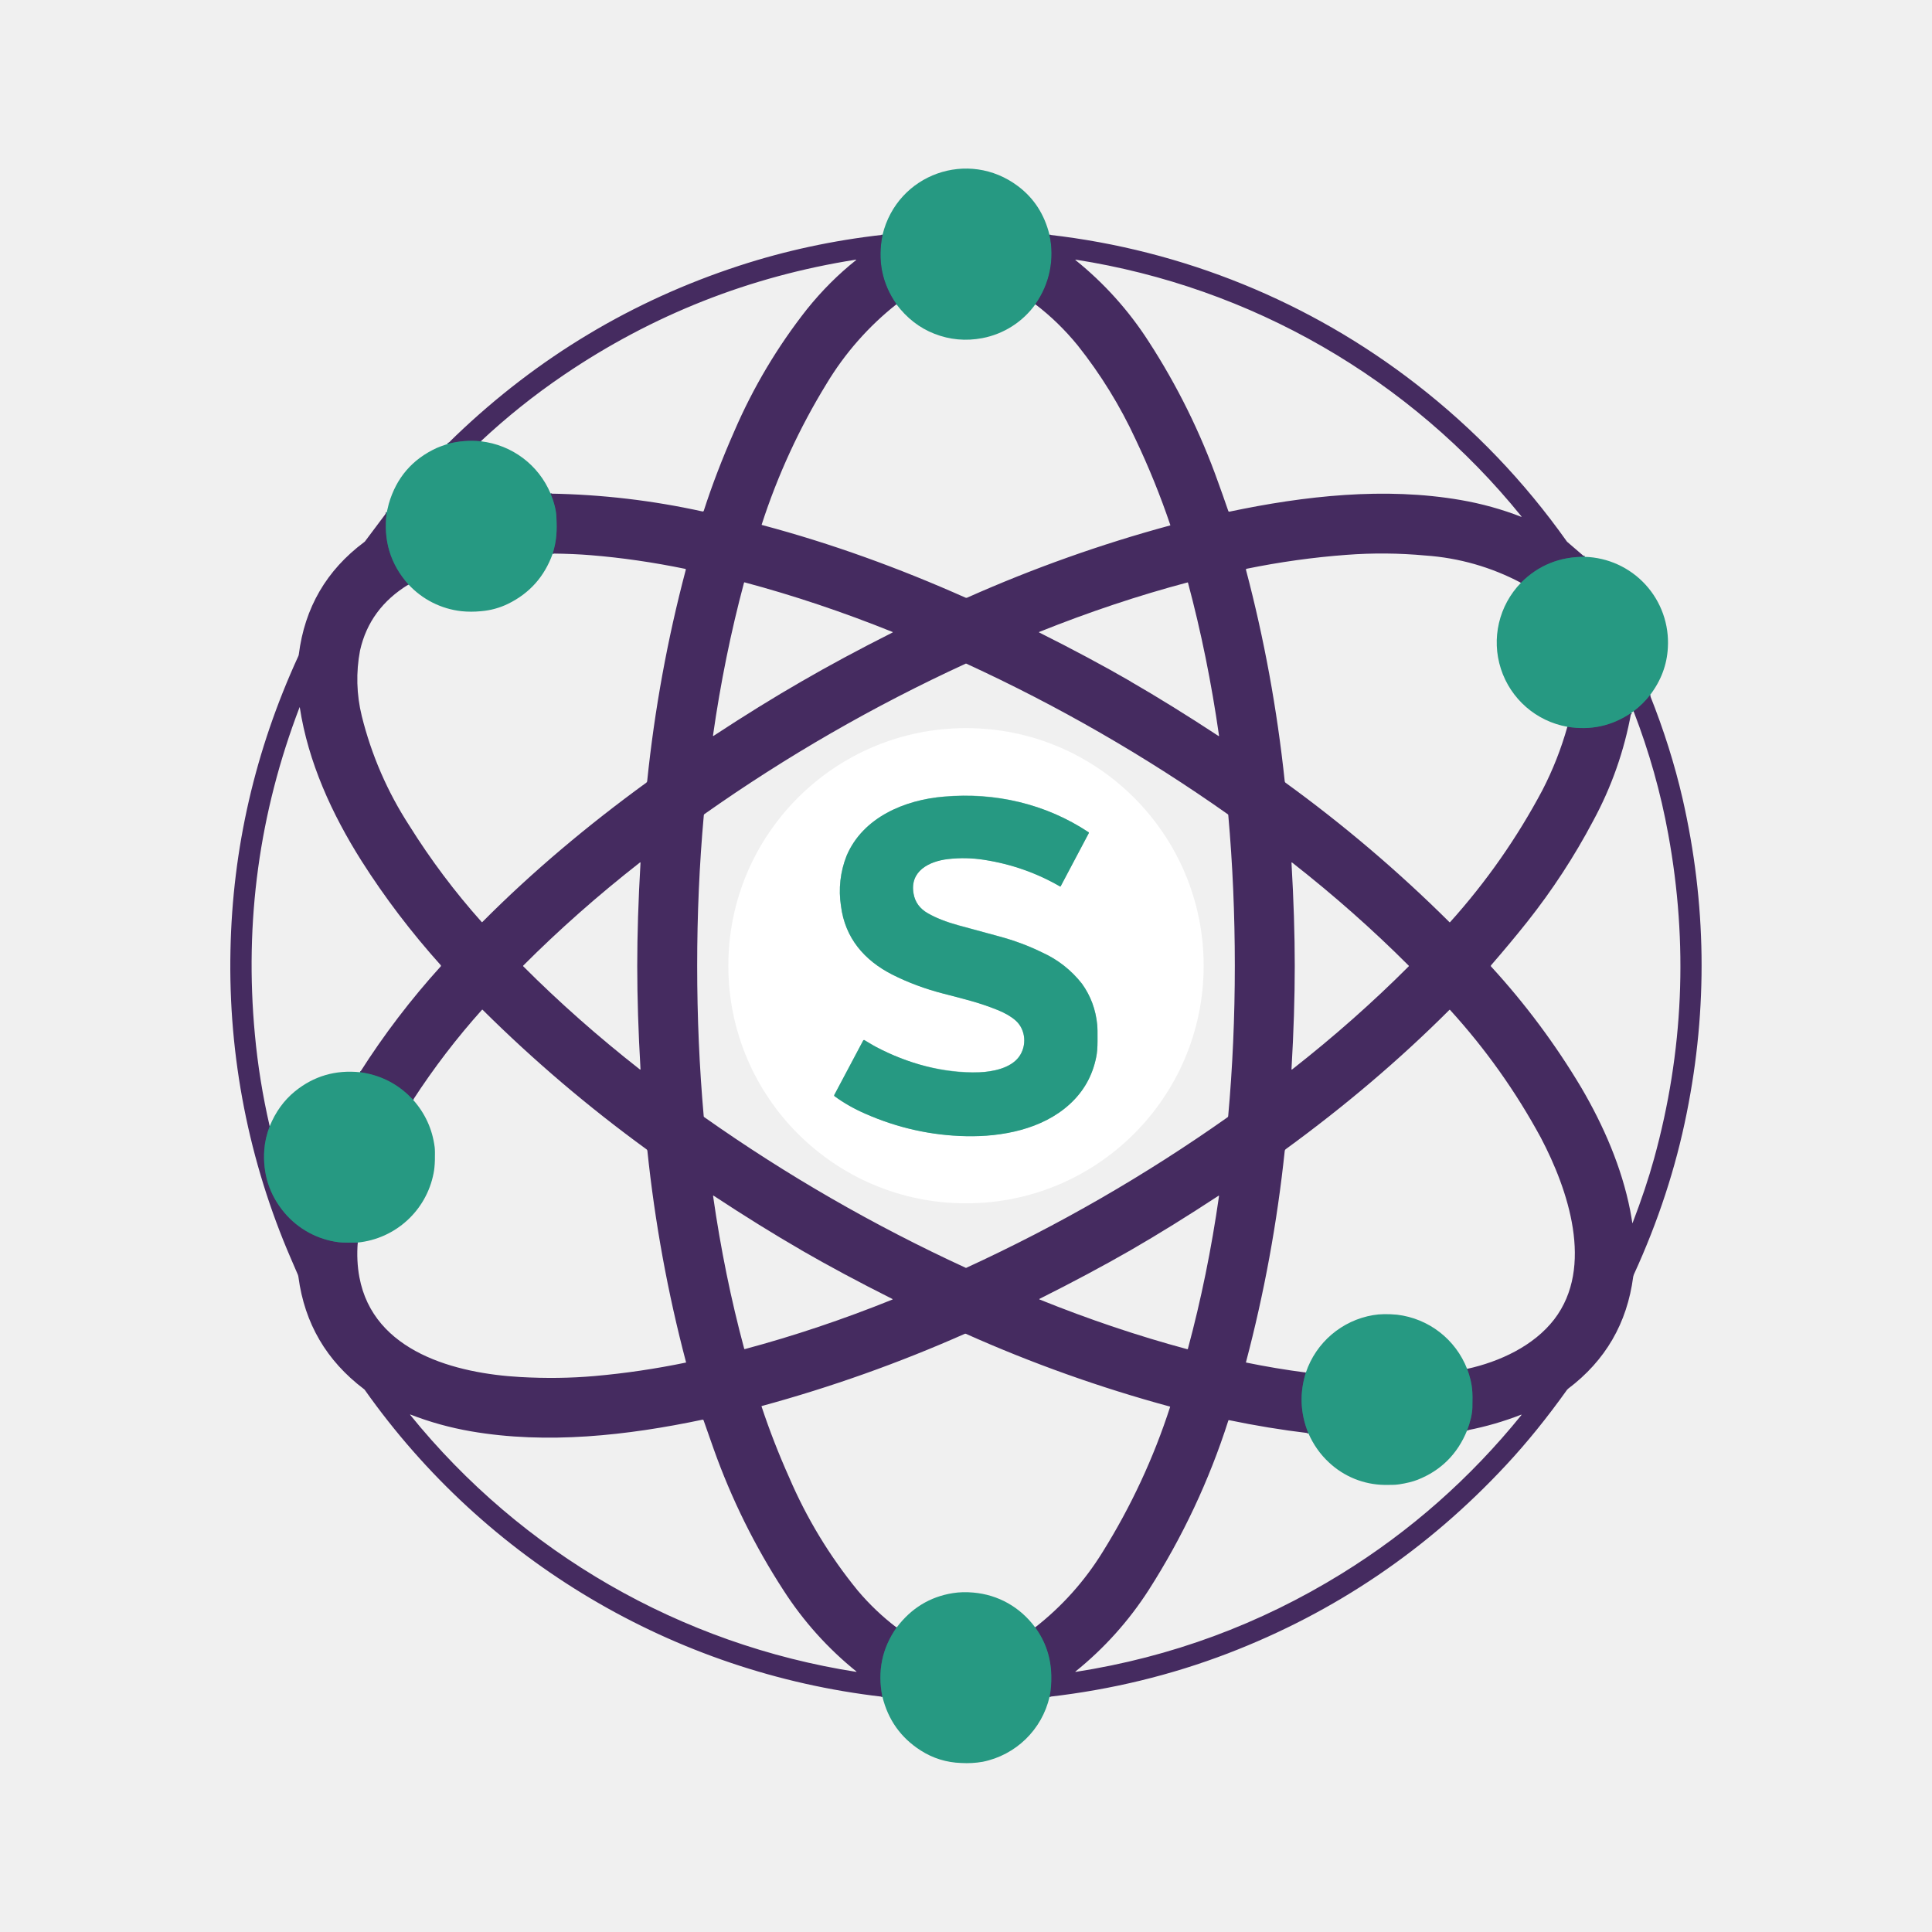
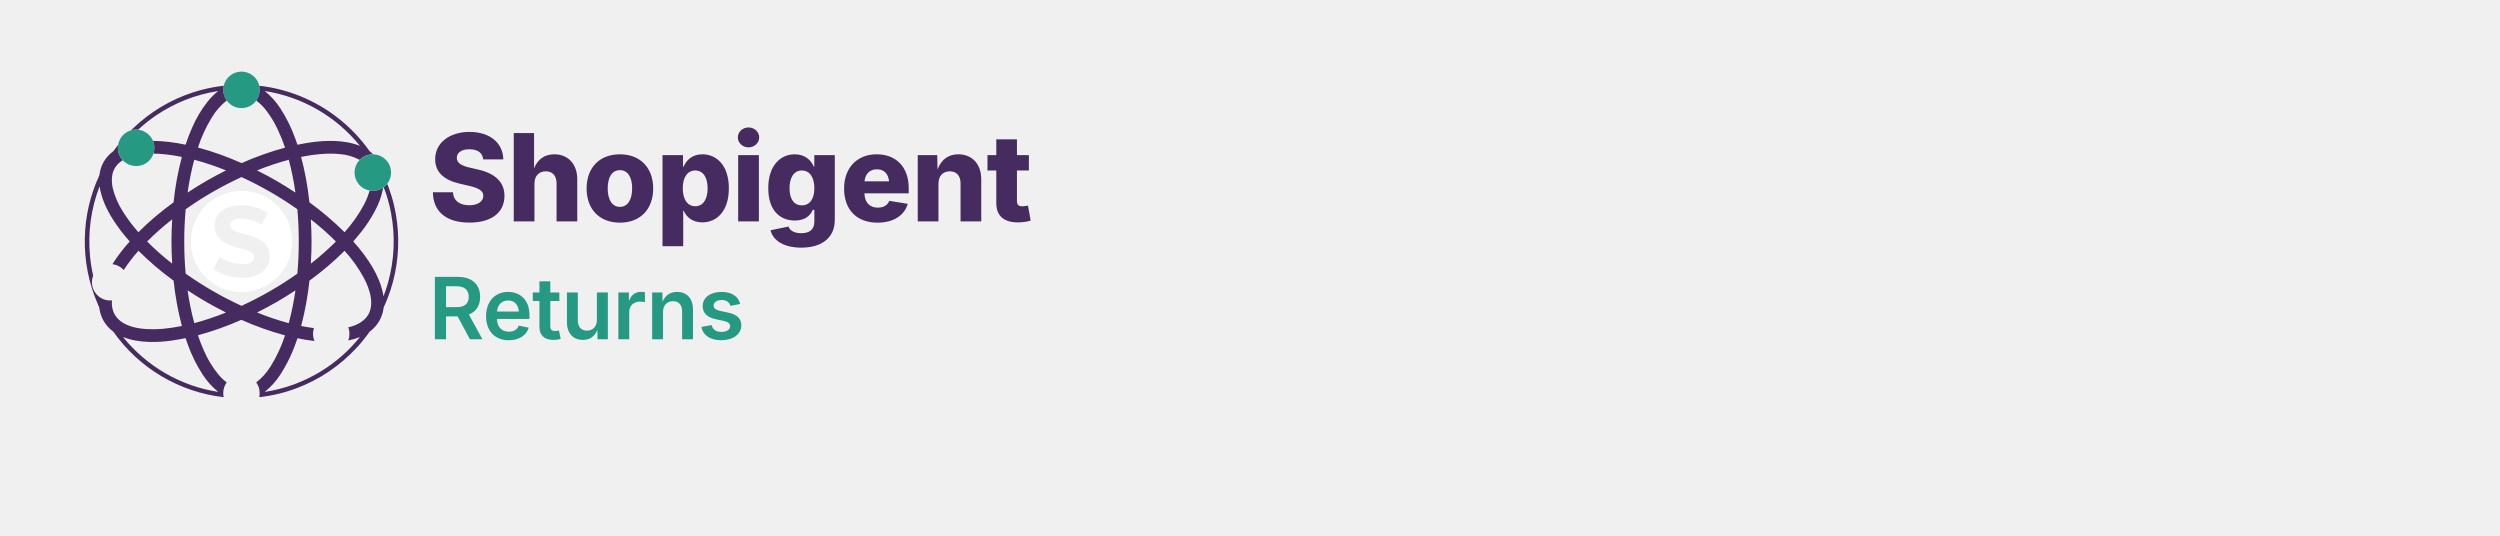
- <svg xmlns="http://www.w3.org/2000/svg" viewBox="0 0 1773 1773">
-   <g stroke-width="2" fill="none">
-     <path stroke="#366271" vector-effect="non-scaling-stroke" d="M963.1 215.5a80 80 0 0 1-12.9 63.7m-127.5 0q-20-28.5-12.8-63.7M1454.3 511q-34.5-.2-58.5 23.8m42.7 132.2q32 5.1 58.5-12.8m2.2-1.6q8.8-6.7 15-14.8m-551 919.2q1.8-8.5 1.5-19.2-.4-24.8-14.7-44.3m-127 0q-20.2 28.5-13.2 63.6M355 470.2q-5.1 38.3 20 66.2M507.2 508c3.7-11.9 4.1-21 3.4-33.9q-.4-9-5.4-21.1m-63.9-48q-15.4-1.5-30.4 2.4m-163.4 626.2q-4.2 11-5 21.4-2.4 33.2 18.6 58.1A78 78 0 0 0 311 1140c5 .6 11.6.2 17.3.3m50.8-131-4.7-4.7q-18.6-17.2-44-20.6m868 275.6q-8.9 28 2.2 55.6m145.8-2.6q4.5-12.1 4.8-20.7.3-11.1-.2-16.7-.7-8.4-4.6-19" />
-     <path stroke="#93ccc1" vector-effect="non-scaling-stroke" d="m792.2 954.8-26.7 50.3.2.8q12.8 9.4 28.4 16.2 44.6 19.6 92.4 20.6c33 .7 69.9-6.3 95.1-29.3q19.3-17.6 24.4-43.3 1.2-5.8 1.2-14.7.1-11.4-.2-14.9-2.2-21.1-14-37.7a97 97 0 0 0-36.6-28.7q-18.5-9.1-39.7-14.8-24.9-6.7-37.3-10.2-16.9-4.6-27.8-10.9-11.1-6.3-13.2-18c-3.7-20.8 14.3-29.8 31.6-31.8q16.6-2 33.2.7 37.4 5.8 69.7 24.5h.4l26-49.2-.1-.5a206 206 0 0 0-133-32.8c-35.8 3-74.3 19-89.3 54.3a89 89 0 0 0-5.2 46.1c3.8 29.3 21.4 49.8 47.2 62.9q21.6 11 47 17.5c19.7 5.1 33 8.3 49.6 15q10.4 4.2 16.6 9.7a25.4 25.4 0 0 1 3 33.3c-7.8 10.6-24.4 13.7-36.5 14.2a192 192 0 0 1-94.8-23.4c-3.7-2-7.6-4.5-10.6-6.2a1 1 0 0 0-1 .3" />
+ <svg xmlns="http://www.w3.org/2000/svg" viewBox="0 0 700 150" fill="none">
+   <g transform="translate(10,10) scale(0.065)">
+     <path fill="#269982" d="M963.1 215.5a80 80 0 0 1-12.9 63.7 78 78 0 0 1-48.7 31.1q-22.8 4.3-44-4-20.5-8-34.8-27-20-28.6-12.8-63.8c13.6-56 78.8-79 124.4-44.6q21.9 16.5 28.8 44.6" />
+     <path fill="#452b60" d="M809.9 215.5q-7.1 35.2 12.8 63.7a271 271 0 0 0-64.2 73A600 600 0 0 0 699 481.4a.4.3-74 0 0 .3.4c63.9 17 126 39.6 186.8 66.7a2 2 0 0 0 1.4 0q91-40.5 186.3-66.3a.3.3 0 0 0 .2-.4q-13.6-40.2-31.9-78.7a425 425 0 0 0-53-86q-17.6-21.6-39-37.9a80 80 0 0 0 13-63.7 673 673 0 0 1 336.4 136.9q79.8 61.8 138.4 144.5a3.7 3.6 3.4 0 0 .6.6l15.7 13.5q-34.5-.2-58.5 23.8a219 219 0 0 0-87.6-25 430 430 0 0 0-72.6-.6q-45.7 3.4-91.7 12.8a1 1 76.9 0 0-.4.8q25.1 95 35.6 194.2a2 2-75.2 0 0 .6 1.2 1277 1277 0 0 1 150.5 128 .4.4 42.8 0 0 .7 0 606 606 0 0 0 84.8-121.3q14.3-27.8 22.8-58 32 5.2 58.5-12.7a331 331 0 0 1-34.9 99.2q-25.8 48.8-60.4 92.5-15.6 19.6-33.4 40.1v.8a678 678 0 0 1 83 111.4c20.5 35 37 73 44.8 112.5q1 5.2 2 11.7a.1.1 0 0 0 .2 0q12.3-32 19.8-59.3 40.5-147 13-297.3-10.4-57.5-31.9-113.2 8.8-6.7 15-14.8 19.1 47.8 30 95.1 32.9 144.1 3.8 288.6-15 75.1-48.5 148.1l-.6 2q-8.4 64.1-59.7 102.8l-1 1q-27.4 38.4-55.6 68.7-108.4 116.7-255.6 173.2-78.3 30-163.8 39.8 1.8-8.6 1.5-19.3-.4-24.8-14.7-44.3a262 262 0 0 0 61.9-69.1 600 600 0 0 0 62-133.2.3.3 0 0 0-.2-.4 1280 1280 0 0 1-187.3-66.8h-.8q-91.2 40.4-186.4 66.3a.3.3 0 0 0-.2.5q11 33.1 25.3 65a434 434 0 0 0 62.9 103.8q16 19 35.7 34-20.1 28.4-13.1 63.5a676 676 0 0 1-475.1-281.8 3 2.9 1.7 0 0-.7-.6q-51.5-39-60-102.6a9 8.8 30.3 0 0-.6-2.4l-6.3-14.6a675 675 0 0 1-55.5-282.8q2.8-140.5 62.2-270a5.9 5.6 62.1 0 0 .5-1.6q8.1-64.5 60-103.2a3.2 2.9-86.8 0 0 .7-.6l20-26.7q-5.1 38.3 20 66.2-35.8 21.8-44.5 60.6a141 141 0 0 0 1.6 60.1 330 330 0 0 0 43.6 100.5q29.5 47.2 66.5 88.6a.3.3 46.7 0 0 .5 0c46.4-46.7 97.4-89.3 150.6-128a2 2 75.2 0 0 .7-1.2q10.2-98.8 35.5-194.3l-.3-.6q-44.8-9.2-87-12.6-15.7-1.3-35-1.5c3.7-11.9 4.1-21 3.4-33.9q-.4-9-5.4-21.1 70.9 1.2 139.7 16.4a1 1 0 0 0 1-.5q11.5-35.6 28-73a501 501 0 0 1 66.8-112.2q20.5-25.5 45-45a.2.2 0 0 0-.2-.4q-146 23-268 105.8-40.4 27.4-76.2 60.9-15.4-1.5-30.4 2.4 2.5-2.7 7.6-7.6Q531 292 678.2 243.9q63.4-20.7 131.7-28.4M987 238.7a313 313 0 0 1 67 74.5 617 617 0 0 1 63.9 129.4q3.6 9.8 9.4 26.6l.7.4c69.3-14.6 142.8-22.8 212.6-10.7q28.8 5 55.5 15.4a.2.2 0 0 0 .2-.3 656 656 0 0 0-409.1-235.7.2.2 68.3 0 0-.2.4M735.5 625.4q37.6-21.8 83.7-45v-.4q-68.3-27.5-136-45.6l-.2.1-.2.2q-18.1 67.6-28.5 140.4a.3.3 0 0 0 .4.3q43.1-28.3 80.8-50m302 0q37.6 21.7 80.7 50a.3.3 0 0 0 .5-.3q-10.4-72.8-28.5-140.4l-.2-.2h-.2q-67.7 18-136 45.4a.3.3 0 0 0 0 .6q46.1 23.1 83.7 44.8M639.8 886.2q0 70.7 6 138.1a1 1 0 0 0 .5.9q113.4 80 240 138.3h.4q126.6-58.2 240-138.3l.4-.8q6.1-67.5 6.1-138.2t-6-138.1a1 1 0 0 0-.5-.9q-113.4-80-240-138.2h-.4q-126.6 58.2-240 138.2l-.4.8q-6.1 67.5-6.1 138.2m-392.3 147.3q-4.2 11-5 21.4-2.4 33.2 18.6 58.1a78 78 0 0 0 49.9 27c5 .6 11.6.2 17.3.3q-1.3 16.7 1.5 31.7c12.8 69 89 88.4 147.6 91.7q35.3 2 68.2-.9 42-3.7 84-12.4v-.2q-25.2-95.5-35.5-194.2a2 2 15.7 0 0-.7-1.2Q513 996.3 442.8 926.6h-.4q-34.8 38.8-63.3 82.7l-4.7-4.7q-18.6-17.2-44-20.6a718 718 0 0 1 74.2-97.3v-.8q-41-45.7-72.8-95.8c-27.2-43-49-90.7-56.7-141a.1.1 0 0 0-.2 0q-55.5 145-41 300.2 3.9 42.3 13.6 84.3m940.7-147.1q0 43.4-3 94.8a.3.3 0 0 0 .5.2q57.8-45.3 107.2-94.8v-.4q-49.4-49.5-107.2-94.8a.3.3 0 0 0-.5.2q3 51.4 3 94.8m-603.4 0q0-43.4 3-94.8a.3.3 0 0 0-.4-.3q-57.9 45.3-107.3 94.8v.5q49.4 49.5 107.2 94.8a.3.3 0 0 0 .5-.2q-3-51.4-3-94.8m613.6 373.1q-8.9 28 2.2 55.6-36.6-4.4-72.6-11.9a.6.6 0 0 0-.8.5 662 662 0 0 1-73 155.3 314 314 0 0 1-67.3 74.9.2.2 21.2 0 0 .2.3q131.3-20.4 244.2-90.2 94.3-58.3 165-145.6l-.2-.3q-24 9.4-49.7 14.4 4.5-12.1 4.8-20.7.3-11.1-.2-16.7-.7-8.4-4.6-19c29.7-6.5 61.1-21 79.9-45.4 37-48.2 12.6-119.4-12.2-166.6a593 593 0 0 0-83.5-117.5h-.4c-46.7 46.7-96.9 89-150.4 128a2.2 2.1-15.2 0 0-.8 1.5q-10.4 98.6-35.6 194l.1.2q27.3 5.6 55 9.2m-463-112.3q-37.6-21.7-80.6-50a.3.3 0 0 0-.5.3q10.4 72.7 28.6 140.3h.1l.3.2Q751 1220 819 1192.6a.3.3 0 0 0 0-.5q-46-23.1-83.6-44.8m302.2 0q-37.6 21.6-83.7 44.7a.3.3 0 0 0 0 .5q68.1 27.5 135.8 45.7l.2-.1.2-.2q18.2-67.5 28.6-140.3a.3.3 0 0 0-.4-.3q-43.1 28.3-80.7 50M786 1534a313 313 0 0 1-67-74.6 618 618 0 0 1-64-129.5l-9.4-26.7-.7-.4c-69.3 14.6-142.9 22.8-212.8 10.7q-28.8-5-55.5-15.4a.2.2 0 0 0-.2.3 657 657 0 0 0 409.5 235.9z" />
+     <path fill="#269982" d="M441.3 405a79 79 0 0 1 64 48q4.9 12.1 5.3 21.1c.7 12.8.3 22-3.4 34q-11.2 31.4-40.9 46-11.7 5.7-24.8 6.8-9.2.9-18 0a78 78 0 0 1-48.6-24.5q-25-28-20-66.2l1.9-7.9q10.4-35.8 44-51.2 2.1-1 10-3.7 15.1-4 30.5-2.4m1013 106a78.7 78.7 0 0 1 76.3 83.3q-1.2 23.6-16.3 43.5-6.3 8.1-15 14.8l-2.3 1.6q-26.5 18-58.5 12.8a78.6 78.6 0 0 1-42.7-132.2q24-24 58.5-23.8" />
+     <path fill="#fff" d="M1104.6 886.3a218 218 0 0 1-218.1 218 218 218 0 0 1-218.1-218 218 218 0 0 1 218.1-218.1 218 218 0 0 1 218.1 218m-312.4 68.5-26.7 50.3.2.8q12.8 9.4 28.4 16.2 44.6 19.6 92.4 20.6c33 .7 69.9-6.3 95.1-29.3q19.3-17.6 24.4-43.3 1.2-5.8 1.2-14.7.1-11.4-.2-14.9-2.2-21.1-14-37.7a97 97 0 0 0-36.6-28.7q-18.5-9.1-39.7-14.8-24.9-6.7-37.3-10.2-16.9-4.6-27.8-10.9-11.1-6.3-13.2-18c-3.7-20.8 14.3-29.8 31.6-31.8q16.6-2 33.2.7 37.4 5.8 69.7 24.5h.4l26-49.2-.1-.5a206 206 0 0 0-133-32.8c-35.8 3-74.3 19-89.3 54.3a89 89 0 0 0-5.2 46.1c3.8 29.3 21.4 49.8 47.2 62.9q21.6 11 47 17.5c19.7 5.1 33 8.3 49.6 15q10.4 4.2 16.6 9.7a25.4 25.4 0 0 1 3 33.3c-7.8 10.6-24.4 13.7-36.5 14.2a192 192 0 0 1-94.8-23.4c-3.7-2-7.6-4.5-10.6-6.2a1 1 0 0 0-1 .3" />
  </g>
-   <path fill="#269982" d="M963.1 215.5a80 80 0 0 1-12.9 63.7 78 78 0 0 1-48.7 31.1q-22.8 4.3-44-4-20.5-8-34.8-27-20-28.6-12.8-63.8c13.6-56 78.8-79 124.4-44.6q21.9 16.5 28.8 44.6" />
-   <path fill="#452b60" d="M809.9 215.5q-7.1 35.2 12.8 63.7a271 271 0 0 0-64.2 73A600 600 0 0 0 699 481.4a.4.3-74 0 0 .3.4c63.9 17 126 39.6 186.8 66.7a2 2 0 0 0 1.4 0q91-40.5 186.3-66.3a.3.3 0 0 0 .2-.4q-13.6-40.2-31.9-78.7a425 425 0 0 0-53-86q-17.6-21.6-39-37.9a80 80 0 0 0 13-63.7 673 673 0 0 1 336.4 136.9q79.8 61.8 138.4 144.5a3.7 3.6 3.4 0 0 .6.6l15.7 13.5q-34.5-.2-58.5 23.8a219 219 0 0 0-87.6-25 430 430 0 0 0-72.6-.6q-45.7 3.4-91.7 12.8a1 1 76.9 0 0-.4.8q25.1 95 35.6 194.2a2 2-75.2 0 0 .6 1.2 1277 1277 0 0 1 150.5 128 .4.4 42.8 0 0 .7 0 606 606 0 0 0 84.8-121.3q14.3-27.8 22.8-58 32 5.2 58.5-12.7a331 331 0 0 1-34.9 99.2q-25.8 48.8-60.4 92.5-15.6 19.6-33.4 40.1v.8a678 678 0 0 1 83 111.4c20.5 35 37 73 44.8 112.5q1 5.2 2 11.7a.1.1 0 0 0 .2 0q12.3-32 19.8-59.3 40.5-147 13-297.3-10.4-57.5-31.9-113.2 8.8-6.7 15-14.8 19.1 47.8 30 95.1 32.9 144.1 3.8 288.6-15 75.1-48.5 148.1l-.6 2q-8.4 64.1-59.7 102.8l-1 1q-27.4 38.4-55.6 68.7-108.4 116.7-255.6 173.2-78.3 30-163.8 39.8 1.8-8.6 1.5-19.3-.4-24.8-14.7-44.3a262 262 0 0 0 61.9-69.1 600 600 0 0 0 62-133.2.3.3 0 0 0-.2-.4 1280 1280 0 0 1-187.3-66.8h-.8q-91.2 40.4-186.4 66.3a.3.3 0 0 0-.2.5q11 33.1 25.3 65a434 434 0 0 0 62.9 103.8q16 19 35.7 34-20.1 28.4-13.1 63.5a676 676 0 0 1-475.1-281.8 3 2.9 1.7 0 0-.7-.6q-51.5-39-60-102.6a9 8.8 30.3 0 0-.6-2.4l-6.3-14.6a675 675 0 0 1-55.5-282.8q2.8-140.5 62.2-270a5.9 5.6 62.1 0 0 .5-1.6q8.1-64.5 60-103.2a3.2 2.9-86.8 0 0 .7-.6l20-26.7q-5.1 38.3 20 66.2-35.8 21.8-44.5 60.6a141 141 0 0 0 1.6 60.1 330 330 0 0 0 43.6 100.5q29.5 47.2 66.5 88.6a.3.3 46.7 0 0 .5 0c46.4-46.7 97.4-89.3 150.6-128a2 2 75.2 0 0 .7-1.2q10.2-98.8 35.5-194.3l-.3-.6q-44.8-9.2-87-12.6-15.7-1.3-35-1.5c3.7-11.9 4.1-21 3.4-33.9q-.4-9-5.4-21.1 70.9 1.2 139.7 16.4a1 1 0 0 0 1-.5q11.5-35.6 28-73a501 501 0 0 1 66.8-112.2q20.5-25.5 45-45a.2.2 0 0 0-.2-.4q-146 23-268 105.8-40.4 27.4-76.2 60.9-15.4-1.5-30.4 2.4 2.5-2.7 7.6-7.6Q531 292 678.2 243.9q63.4-20.7 131.7-28.4M987 238.7a313 313 0 0 1 67 74.5 617 617 0 0 1 63.9 129.4q3.6 9.8 9.4 26.6l.7.4c69.3-14.6 142.8-22.8 212.6-10.7q28.8 5 55.5 15.4a.2.2 0 0 0 .2-.3 656 656 0 0 0-409.1-235.7.2.2 68.3 0 0-.2.4M735.5 625.4q37.6-21.8 83.7-45v-.4q-68.3-27.5-136-45.6l-.2.1-.2.2q-18.1 67.6-28.5 140.4a.3.3 0 0 0 .4.3q43.1-28.3 80.8-50m302 0q37.6 21.7 80.7 50a.3.3 0 0 0 .5-.3q-10.4-72.8-28.5-140.4l-.2-.2h-.2q-67.7 18-136 45.4a.3.3 0 0 0 0 .6q46.1 23.1 83.7 44.8M639.8 886.2q0 70.7 6 138.1a1 1 0 0 0 .5.9q113.4 80 240 138.3h.4q126.6-58.2 240-138.3l.4-.8q6.1-67.5 6.1-138.2t-6-138.1a1 1 0 0 0-.5-.9q-113.4-80-240-138.2h-.4q-126.6 58.2-240 138.2l-.4.8q-6.1 67.5-6.1 138.2m-392.3 147.3q-4.2 11-5 21.4-2.4 33.2 18.6 58.1a78 78 0 0 0 49.9 27c5 .6 11.6.2 17.3.3q-1.3 16.7 1.5 31.7c12.8 69 89 88.4 147.6 91.7q35.3 2 68.2-.9 42-3.7 84-12.4v-.2q-25.2-95.5-35.5-194.2a2 2 15.7 0 0-.7-1.2Q513 996.3 442.8 926.6h-.4q-34.8 38.8-63.3 82.7l-4.7-4.7q-18.6-17.2-44-20.6a718 718 0 0 1 74.2-97.3v-.8q-41-45.7-72.8-95.8c-27.2-43-49-90.7-56.7-141a.1.1 0 0 0-.2 0q-55.5 145-41 300.2 3.9 42.3 13.6 84.3m940.7-147.1q0 43.4-3 94.8a.3.3 0 0 0 .5.2q57.8-45.3 107.2-94.8v-.4q-49.4-49.5-107.2-94.8a.3.3 0 0 0-.5.2q3 51.4 3 94.8m-603.4 0q0-43.4 3-94.8a.3.3 0 0 0-.4-.3q-57.9 45.3-107.3 94.8v.5q49.4 49.5 107.2 94.8a.3.3 0 0 0 .5-.2q-3-51.4-3-94.8m613.6 373.1q-8.9 28 2.2 55.6-36.6-4.4-72.6-11.9a.6.6 0 0 0-.8.5 662 662 0 0 1-73 155.3 314 314 0 0 1-67.3 74.9.2.2 21.2 0 0 .2.3q131.3-20.4 244.2-90.2 94.3-58.3 165-145.6l-.2-.3q-24 9.4-49.7 14.4 4.5-12.1 4.8-20.7.3-11.1-.2-16.7-.7-8.4-4.6-19c29.7-6.5 61.1-21 79.9-45.4 37-48.2 12.6-119.4-12.2-166.6a593 593 0 0 0-83.5-117.5h-.4c-46.7 46.7-96.9 89-150.4 128a2.2 2.1-15.2 0 0-.8 1.5q-10.4 98.6-35.6 194l.1.2q27.3 5.6 55 9.2m-463-112.3q-37.6-21.7-80.6-50a.3.3 0 0 0-.5.3q10.4 72.7 28.6 140.3h.1l.3.2Q751 1220 819 1192.6a.3.3 0 0 0 0-.5q-46-23.1-83.6-44.8m302.2 0q-37.6 21.6-83.7 44.7a.3.3 0 0 0 0 .5q68.1 27.5 135.8 45.7l.2-.1.2-.2q18.2-67.5 28.6-140.3a.3.3 0 0 0-.4-.3q-43.1 28.3-80.7 50M786 1534a313 313 0 0 1-67-74.6 618 618 0 0 1-64-129.5l-9.4-26.7-.7-.4c-69.3 14.6-142.9 22.8-212.8 10.7q-28.8-5-55.5-15.4a.2.2 0 0 0-.2.3 657 657 0 0 0 409.5 235.9z" />
-   <path fill="#269982" d="M441.3 405a79 79 0 0 1 64 48q4.9 12.1 5.3 21.1c.7 12.8.3 22-3.4 34q-11.2 31.4-40.9 46-11.7 5.7-24.8 6.8-9.2.9-18 0a78 78 0 0 1-48.6-24.5q-25-28-20-66.2l1.9-7.9q10.4-35.8 44-51.2 2.1-1 10-3.7 15.1-4 30.5-2.4m1013 106a78.7 78.7 0 0 1 76.3 83.3q-1.2 23.6-16.3 43.5-6.3 8.1-15 14.8l-2.3 1.6q-26.5 18-58.5 12.8a78.6 78.6 0 0 1-42.7-132.2q24-24 58.5-23.8" />
-   <path fill="#fff" d="M1104.6 886.3a218 218 0 0 1-218.1 218 218 218 0 0 1-218.1-218 218 218 0 0 1 218.1-218.1 218 218 0 0 1 218.1 218m-312.4 68.5-26.7 50.3.2.8q12.8 9.4 28.4 16.2 44.6 19.6 92.4 20.6c33 .7 69.9-6.3 95.1-29.3q19.3-17.6 24.4-43.3 1.2-5.8 1.2-14.7.1-11.4-.2-14.9-2.2-21.1-14-37.7a97 97 0 0 0-36.6-28.7q-18.5-9.1-39.7-14.8-24.9-6.7-37.3-10.2-16.9-4.6-27.8-10.9-11.1-6.3-13.2-18c-3.7-20.8 14.3-29.8 31.6-31.8q16.6-2 33.2.7 37.4 5.8 69.7 24.5h.4l26-49.2-.1-.5a206 206 0 0 0-133-32.8c-35.8 3-74.3 19-89.3 54.3a89 89 0 0 0-5.2 46.1c3.8 29.3 21.4 49.8 47.2 62.9q21.6 11 47 17.5c19.7 5.1 33 8.3 49.6 15q10.4 4.2 16.6 9.7a25.4 25.4 0 0 1 3 33.3c-7.8 10.6-24.4 13.7-36.5 14.2a192 192 0 0 1-94.8-23.4c-3.7-2-7.6-4.5-10.6-6.2a1 1 0 0 0-1 .3" />
-   <path fill="#269982" d="M793.2 954.5c3 1.7 6.9 4.3 10.6 6.2 28.6 15 62.3 24.8 94.8 23.4 12.1-.5 28.7-3.6 36.5-14.2 7.3-9.8 6.5-25-3-33.3q-6.2-5.5-16.6-9.7c-16.6-6.7-30-9.9-49.7-15q-25.2-6.5-47-17.5c-25.7-13.1-43.3-33.6-47-62.9a88 88 0 0 1 5.1-46.1c15-35.4 53.5-51.4 89.4-54.3 47.2-3.9 93.4 6.4 132.9 32.8l.1.5-26 49.1-.4.1q-32.3-18.7-69.7-24.5-16.6-2.6-33.2-.7c-17.3 2-35.4 11-31.6 31.8q2 11.7 13.2 18 11 6.3 27.8 11l37.3 10.1q21.2 5.7 39.7 14.8a97 97 0 0 1 36.5 28.7q12 16.6 14 37.7.4 3.5.3 14.9 0 9-1.2 14.7-5.1 25.7-24.4 43.3c-25.2 23-62.1 30-95 29.3q-48-1-92.5-20.6-15.6-6.8-28.4-16.2l-.2-.8 26.7-50.3a1 1 0 0 1 1-.3M330.4 984q25.4 3.4 44 20.6l4.7 4.7q16.6 18.7 19.8 43.4.4 3.2.2 12-.2 7.1-1.2 12a79 79 0 0 1-69.7 63.6c-5.7 0-12.4.3-17.3-.3a78 78 0 0 1-49.7-26.9q-21-25-18.6-58.1.7-10.3 4.9-21.4 8-19.7 23.2-32.1 25.9-21 59.7-17.5m1016 272.3q3.9 10.5 4.6 19 .5 5.5.2 16.6-.3 8.6-4.8 20.7-13.2 32.6-45.5 45.4-6.6 2.6-17 4.2c-4.5.7-8.7.4-13.4.5a76 76 0 0 1-50.9-20.6q-12.1-11.2-19-27-11-27.4-2.2-55.5a79 79 0 0 1 61.7-52.7q9.2-1.6 22-.4a79 79 0 0 1 64.3 49.8M950 1493.5q14.3 19.5 14.8 44.3.2 10.7-1.6 19.3a79 79 0 0 1-61.4 59.7 85 85 0 0 1-19.8 1.1q-20.2-.7-37.1-11.5-27.3-17.5-35.1-49.3-7-35.1 13.1-63.6 20-26.5 51.6-31.5 8.8-1.4 18.7-.5c23 2 43 13.4 56.8 32" />
+   <text x="120" y="62" font-family="'Inter',Arial,sans-serif" font-size="34" font-weight="800" fill="#452b60" letter-spacing="-0.5">Shopigent</text>
+   <text x="120" y="95" font-family="'Inter',Arial,sans-serif" font-size="24" font-weight="600" fill="#269982" letter-spacing="-0.3">Returns</text>
</svg>
